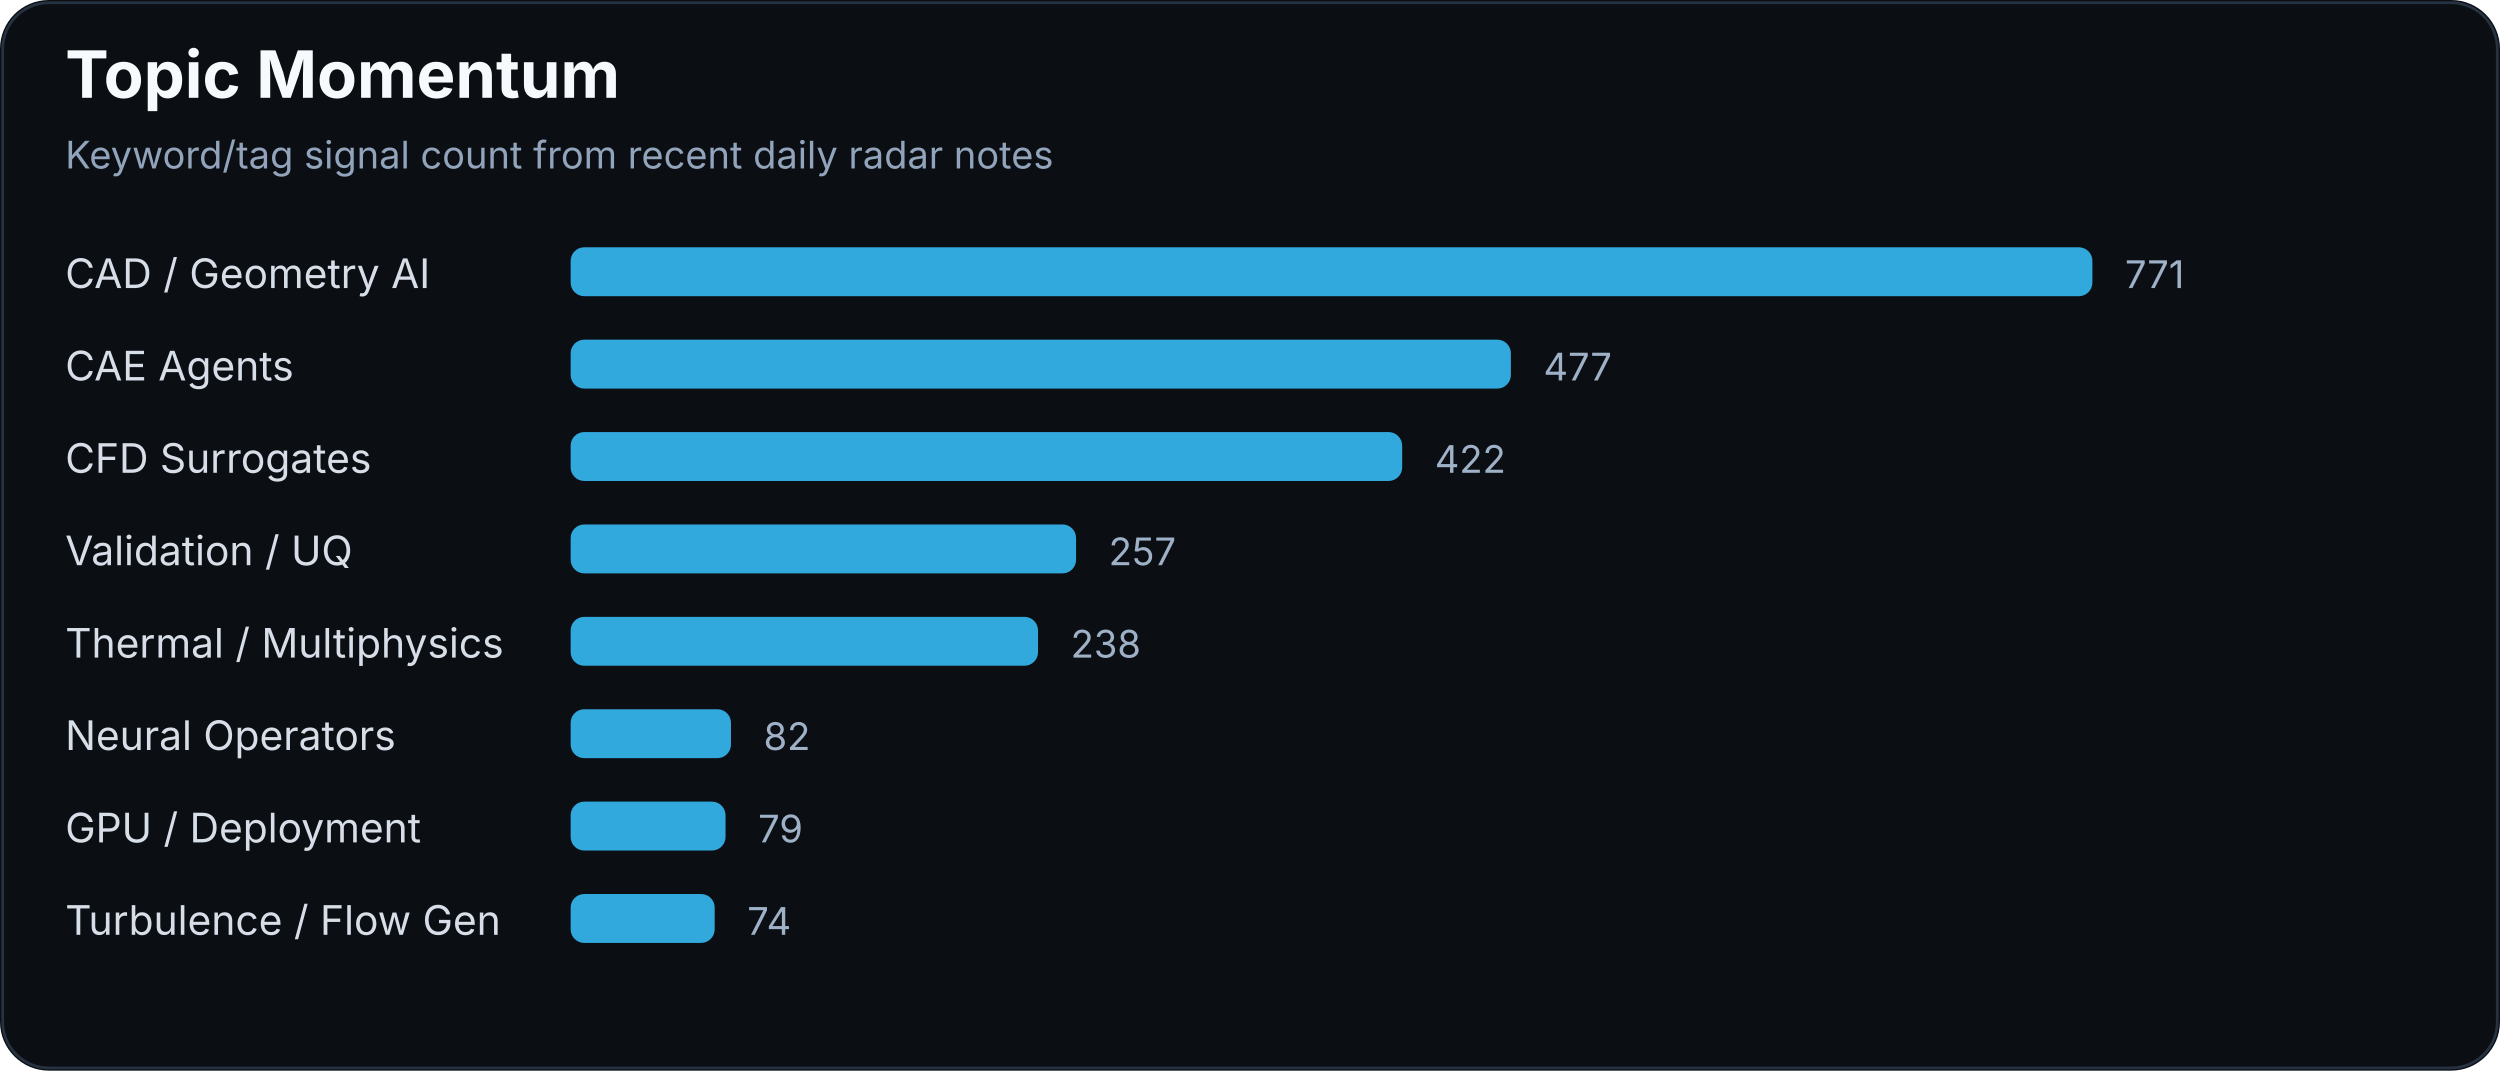
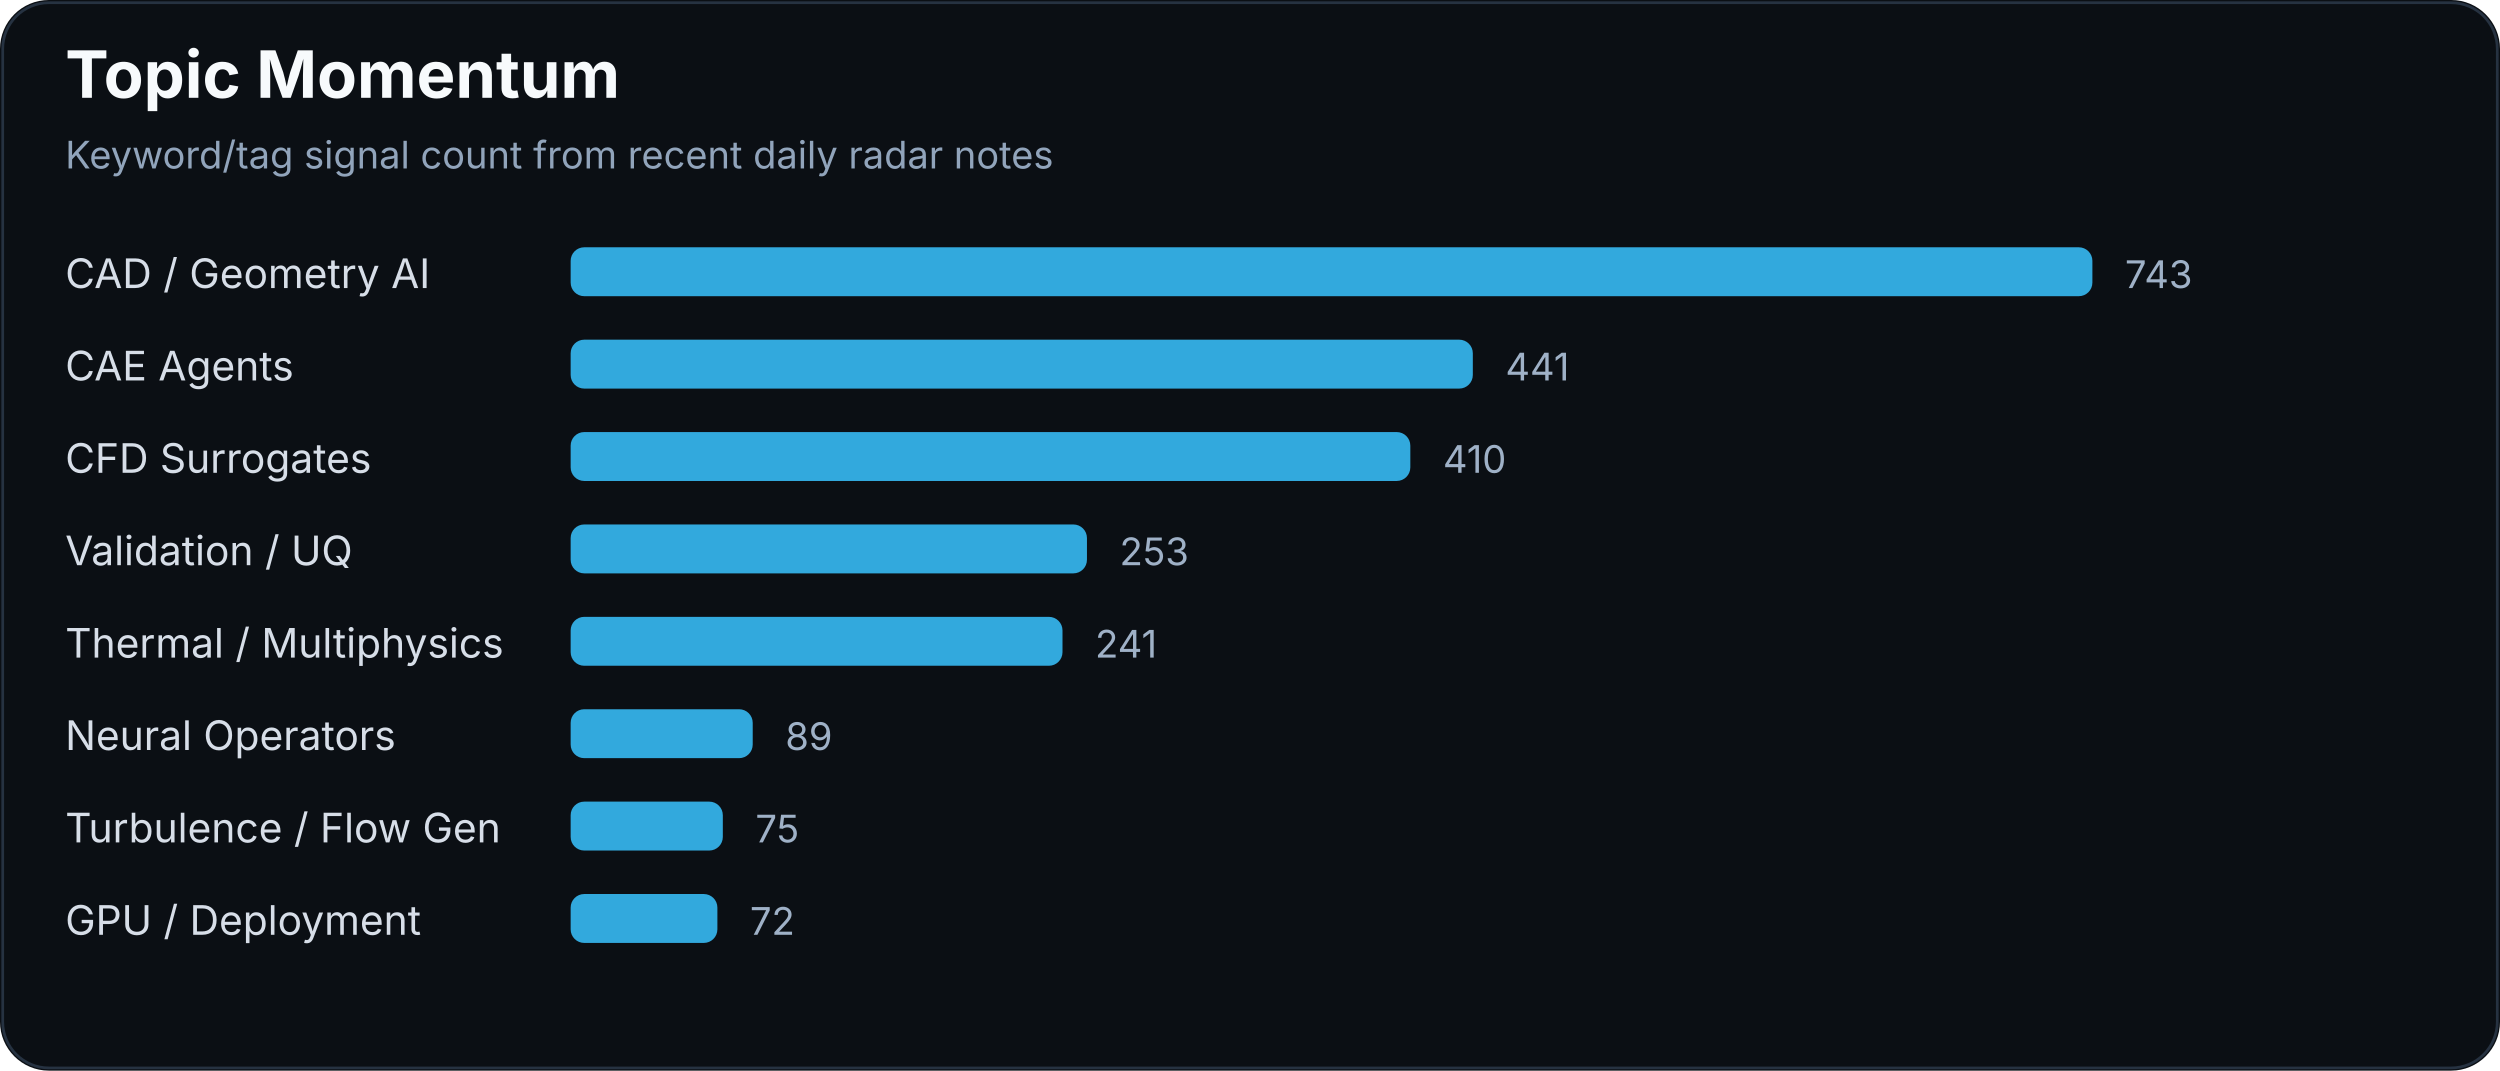
<svg xmlns="http://www.w3.org/2000/svg" width="920" height="394" viewBox="0 0 920 394">
  <rect width="100%" height="100%" rx="18" fill="#0b0f14" />
  <rect x="1" y="1" width="918" height="392" rx="17" fill="none" stroke="#263241" />
  <text x="24" y="36" font-size="24" font-family="Inter, ui-sans-serif, system-ui, -apple-system, Segoe UI, sans-serif" font-weight="700" fill="#f7fafc">Topic Momentum</text>
  <text x="24" y="62" font-size="14" font-family="Inter, ui-sans-serif, system-ui, -apple-system, Segoe UI, sans-serif" fill="#91a4bb">Keyword/tag signal count from recent daily radar notes</text>
  <g font-family="Inter, ui-sans-serif, system-ui, -apple-system, Segoe UI, sans-serif">
    <text x="24" y="106" font-size="15" fill="#d7dee8">CAD / Geometry AI</text>
    <rect x="210" y="91" width="560" height="18" rx="5" fill="#38bdf8" opacity="0.88" />
-     <text x="782" y="106" font-size="14" fill="#9fb1c7">771</text>
+     <text x="782" y="106" font-size="14" fill="#9fb1c7">743</text>
    <text x="24" y="140" font-size="15" fill="#d7dee8">CAE Agents</text>
-     <rect x="210" y="125" width="346" height="18" rx="5" fill="#38bdf8" opacity="0.88" />
-     <text x="568" y="140" font-size="14" fill="#9fb1c7">477</text>
+     <rect x="210" y="125" width="332" height="18" rx="5" fill="#38bdf8" opacity="0.88" />
+     <text x="554" y="140" font-size="14" fill="#9fb1c7">441</text>
    <text x="24" y="174" font-size="15" fill="#d7dee8">CFD Surrogates</text>
-     <rect x="210" y="159" width="306" height="18" rx="5" fill="#38bdf8" opacity="0.88" />
-     <text x="528" y="174" font-size="14" fill="#9fb1c7">422</text>
+     <rect x="210" y="159" width="309" height="18" rx="5" fill="#38bdf8" opacity="0.88" />
+     <text x="531" y="174" font-size="14" fill="#9fb1c7">410</text>
    <text x="24" y="208" font-size="15" fill="#d7dee8">Validation / UQ</text>
-     <rect x="210" y="193" width="186" height="18" rx="5" fill="#38bdf8" opacity="0.88" />
-     <text x="408" y="208" font-size="14" fill="#9fb1c7">257</text>
+     <rect x="210" y="193" width="190" height="18" rx="5" fill="#38bdf8" opacity="0.88" />
+     <text x="412" y="208" font-size="14" fill="#9fb1c7">253</text>
    <text x="24" y="242" font-size="15" fill="#d7dee8">Thermal / Multiphysics</text>
-     <rect x="210" y="227" width="172" height="18" rx="5" fill="#38bdf8" opacity="0.88" />
-     <text x="394" y="242" font-size="14" fill="#9fb1c7">238</text>
+     <rect x="210" y="227" width="181" height="18" rx="5" fill="#38bdf8" opacity="0.88" />
+     <text x="403" y="242" font-size="14" fill="#9fb1c7">241</text>
    <text x="24" y="276" font-size="15" fill="#d7dee8">Neural Operators</text>
-     <rect x="210" y="261" width="59" height="18" rx="5" fill="#38bdf8" opacity="0.88" />
-     <text x="281" y="276" font-size="14" fill="#9fb1c7">82</text>
-     <text x="24" y="310" font-size="15" fill="#d7dee8">GPU / Deployment</text>
-     <rect x="210" y="295" width="57" height="18" rx="5" fill="#38bdf8" opacity="0.88" />
-     <text x="279" y="310" font-size="14" fill="#9fb1c7">79</text>
-     <text x="24" y="344" font-size="15" fill="#d7dee8">Turbulence / Flow Gen</text>
-     <rect x="210" y="329" width="53" height="18" rx="5" fill="#38bdf8" opacity="0.88" />
-     <text x="275" y="344" font-size="14" fill="#9fb1c7">74</text>
+     <rect x="210" y="261" width="67" height="18" rx="5" fill="#38bdf8" opacity="0.88" />
+     <text x="289" y="276" font-size="14" fill="#9fb1c7">89</text>
+     <text x="24" y="310" font-size="15" fill="#d7dee8">Turbulence / Flow Gen</text>
+     <rect x="210" y="295" width="56" height="18" rx="5" fill="#38bdf8" opacity="0.88" />
+     <text x="278" y="310" font-size="14" fill="#9fb1c7">75</text>
+     <text x="24" y="344" font-size="15" fill="#d7dee8">GPU / Deployment</text>
+     <rect x="210" y="329" width="54" height="18" rx="5" fill="#38bdf8" opacity="0.88" />
+     <text x="276" y="344" font-size="14" fill="#9fb1c7">72</text>
  </g>
</svg>
